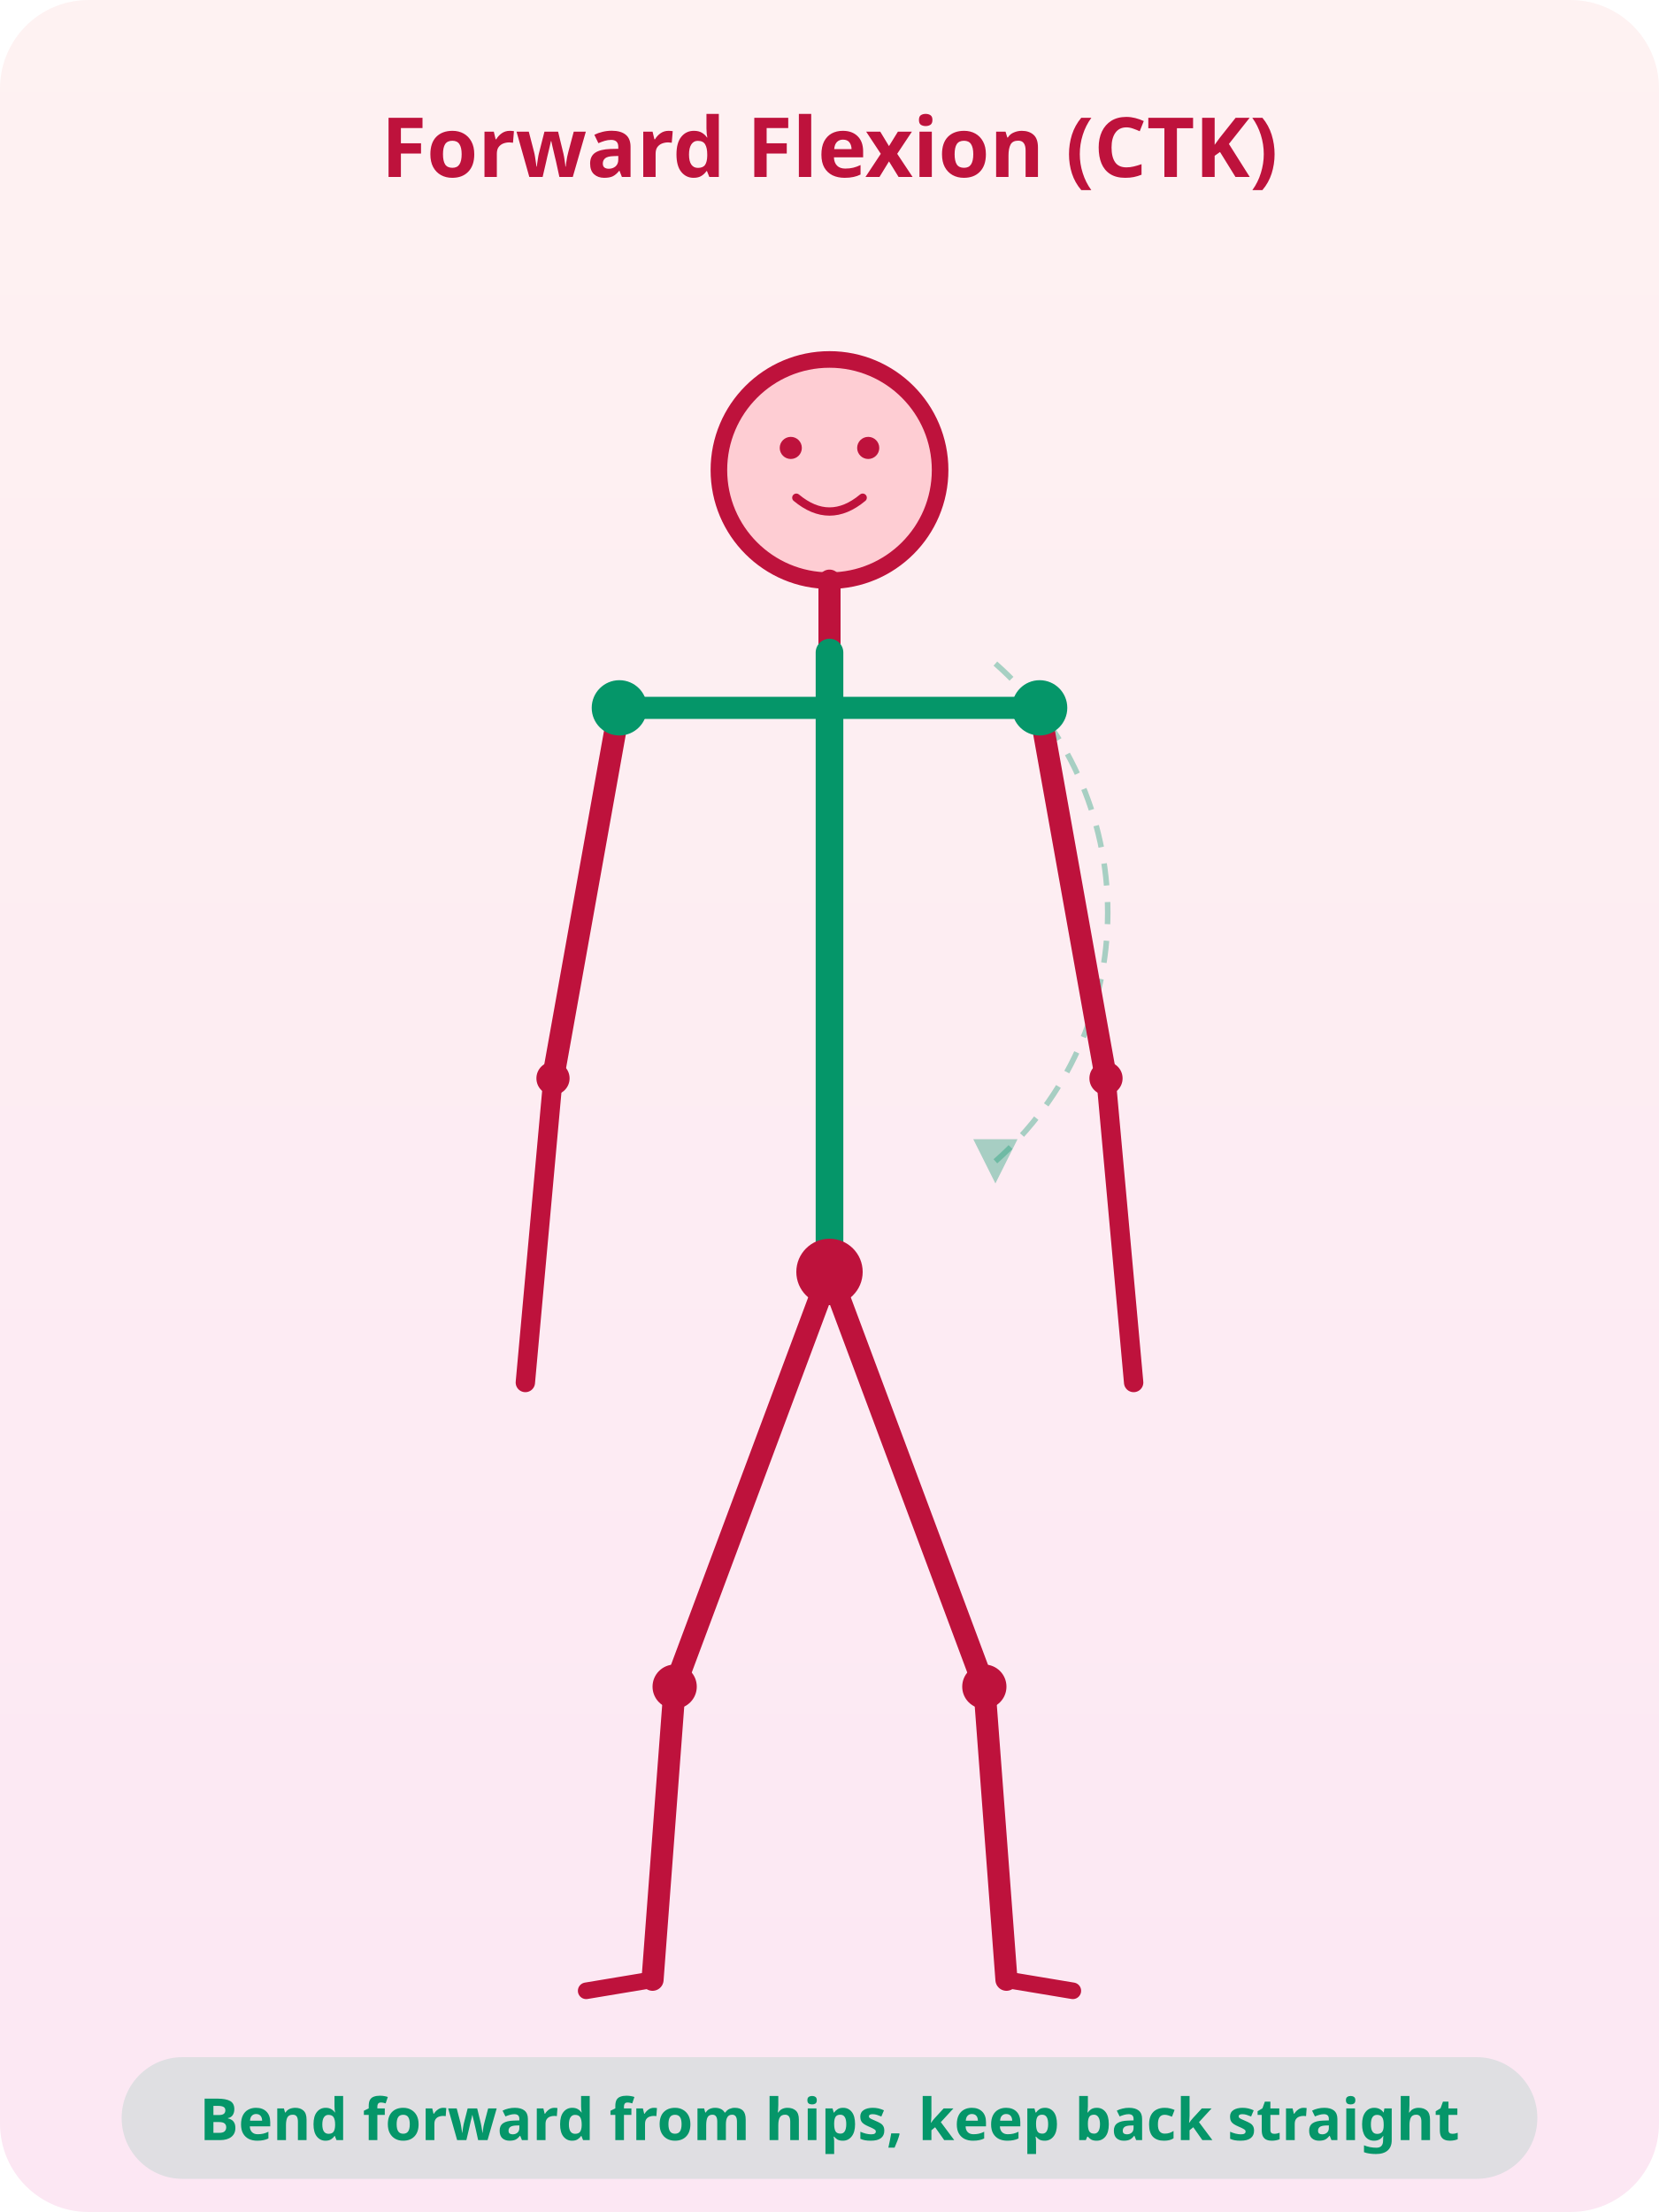
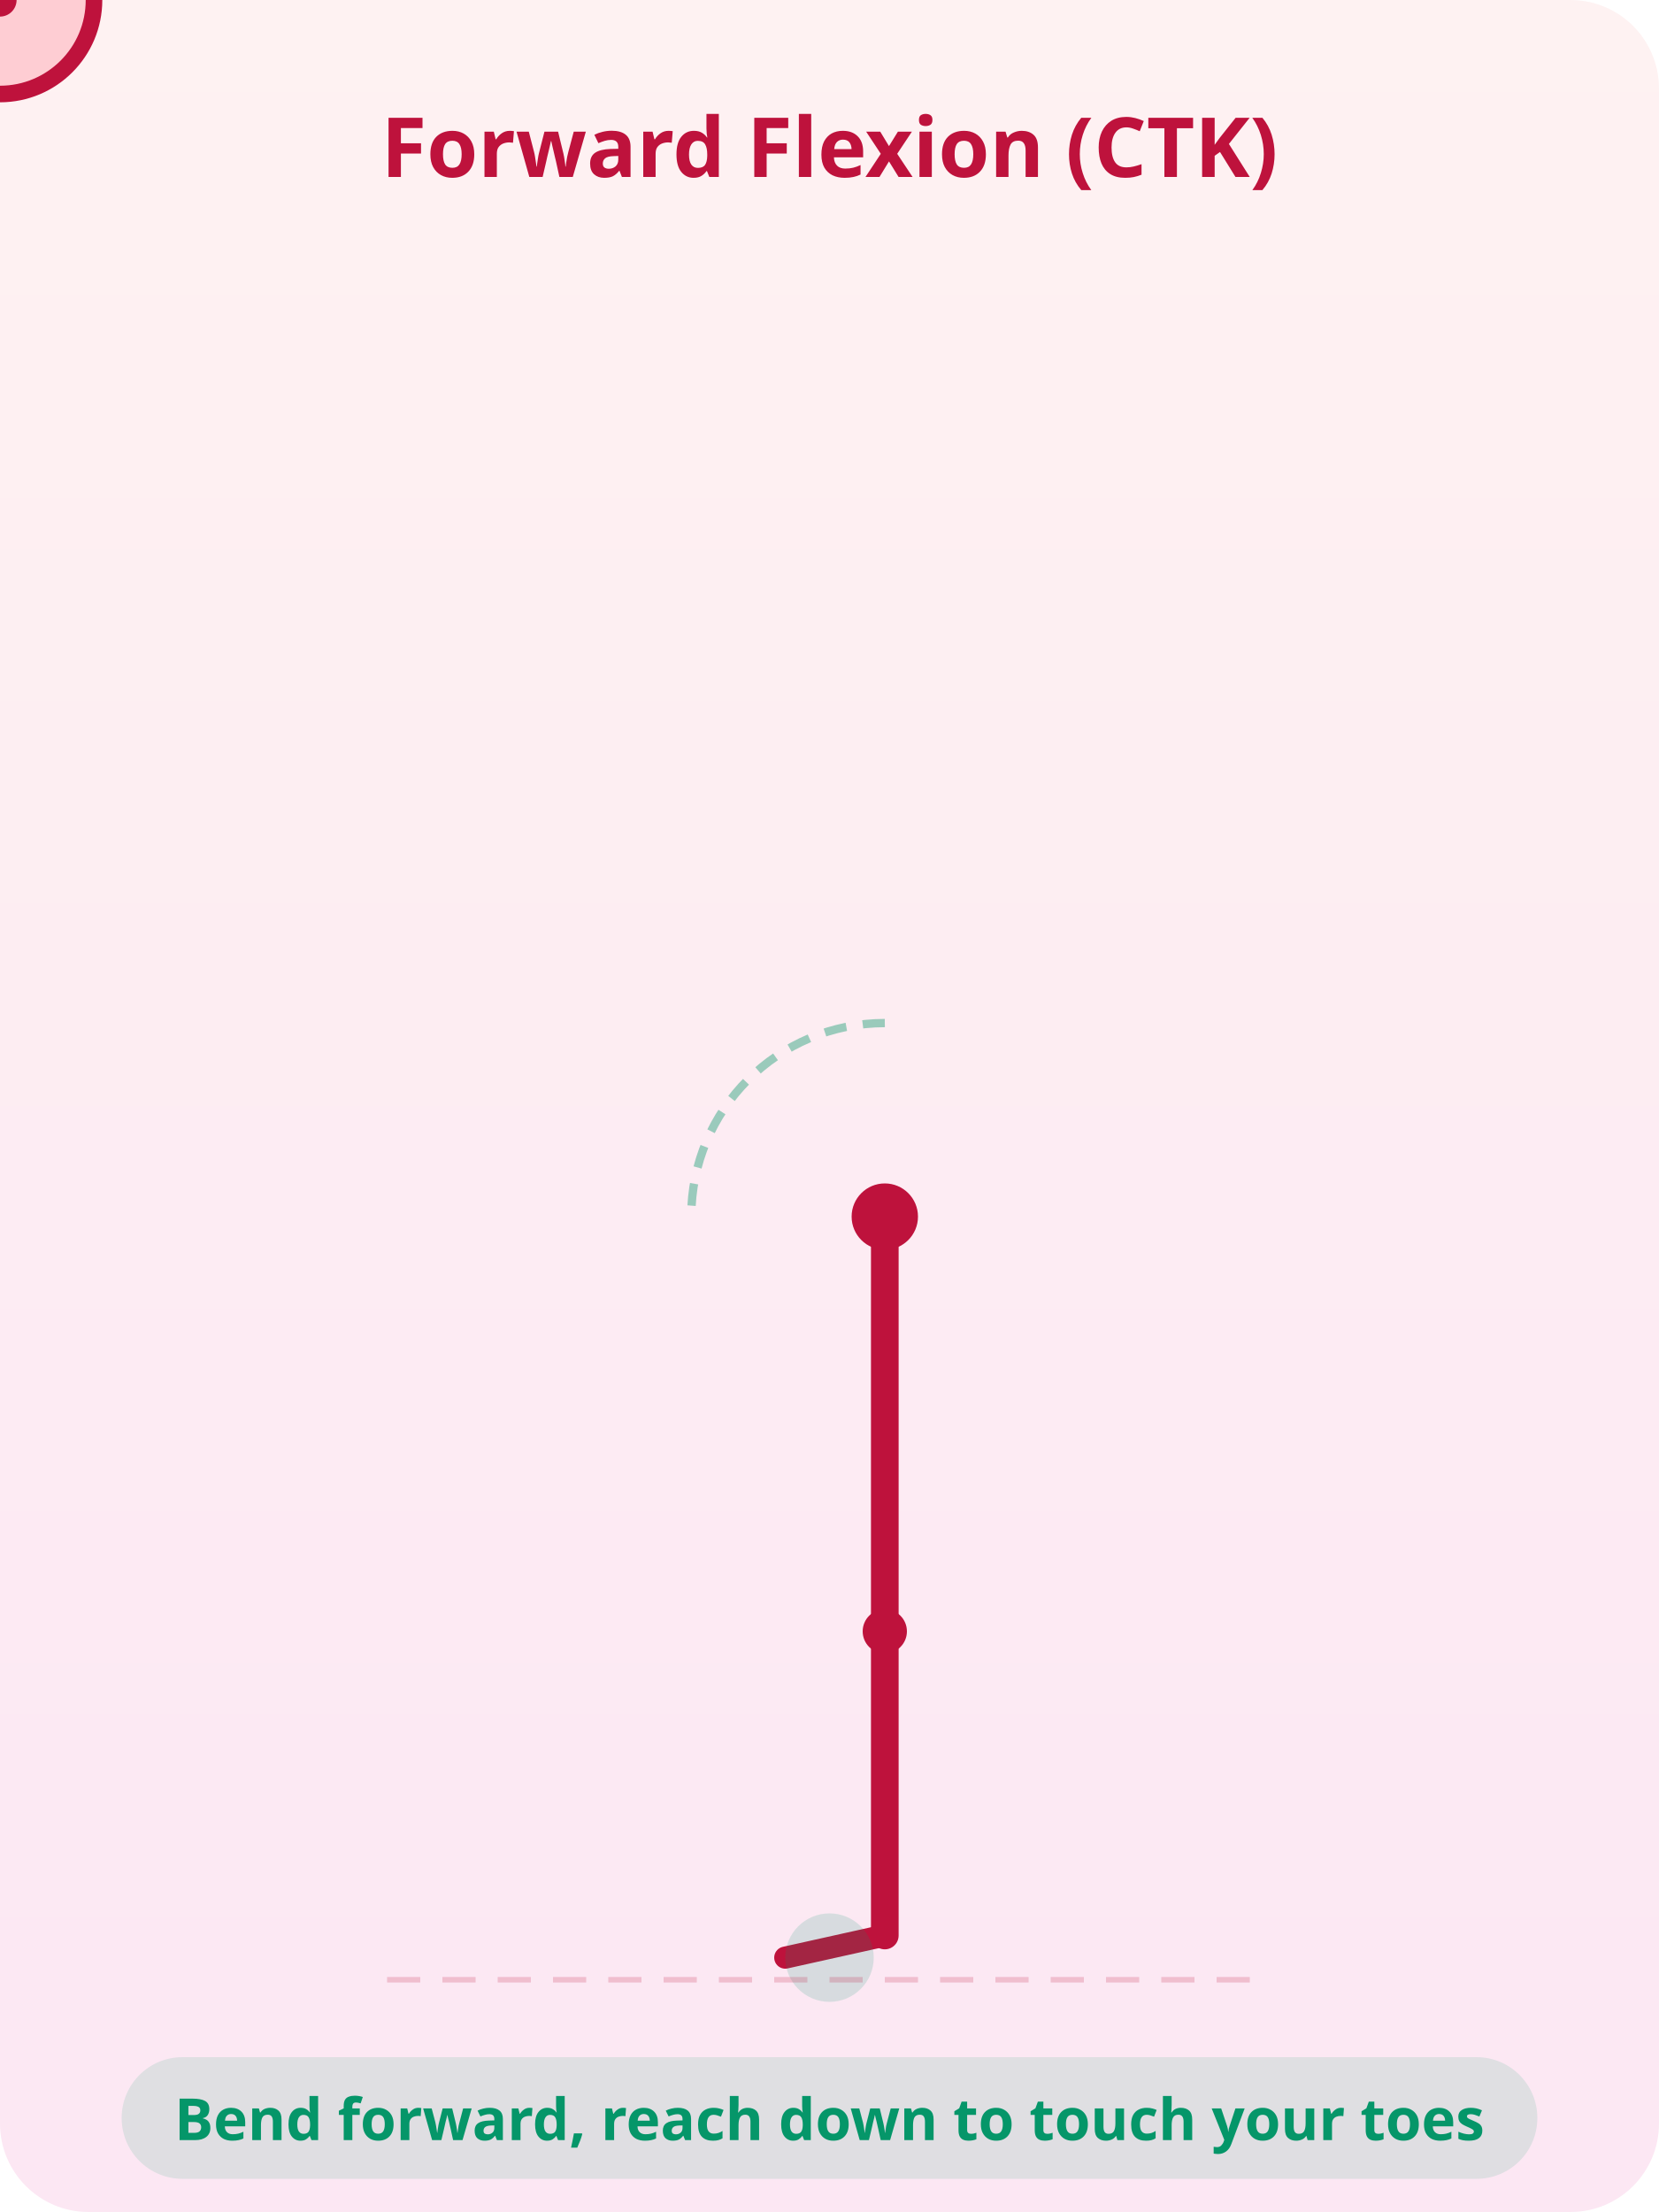
<svg xmlns="http://www.w3.org/2000/svg" viewBox="0 0 300 400">
  <defs>
    <linearGradient id="bg" x1="0" y1="0" x2="0" y2="1">
      <stop offset="0%" stop-color="#fef2f2" />
      <stop offset="100%" stop-color="#fce7f3" />
    </linearGradient>
  </defs>
  <rect width="300" height="400" rx="16" fill="url(#bg)" />
  <text x="150" y="32" text-anchor="middle" font-family="system-ui,sans-serif" font-size="15" font-weight="800" fill="#be123c">Forward Flexion (CTK)</text>
-   <path d="M180,120 A60,60 0 0,1 180,210" fill="none" stroke="#059669" stroke-width="1" stroke-dasharray="4,3" opacity="0.35" />
-   <polygon points="180,214 176,206 184,206" fill="#059669" opacity="0.35" />
-   <g>
-     <animateTransform attributeName="transform" type="rotate" values="0 150 230;-45 150 230;0 150 230" dur="4s" repeatCount="indefinite" calcMode="spline" keySplines="0.4 0 0.2 1;0.4 0 0.2 1" />
-     <circle cx="150" cy="85" r="20" fill="#fecdd3" stroke="#be123c" stroke-width="3" />
-     <circle cx="143" cy="81" r="2" fill="#be123c" />
-     <circle cx="157" cy="81" r="2" fill="#be123c" />
-     <path d="M144,90 Q150,95 156,90" fill="none" stroke="#be123c" stroke-width="1.5" stroke-linecap="round" />
-     <line x1="150" y1="105" x2="150" y2="118" stroke="#be123c" stroke-width="4" stroke-linecap="round" />
-     <line x1="150" y1="118" x2="150" y2="230" stroke="#059669" stroke-width="5" stroke-linecap="round" />
-     <line x1="112" y1="128" x2="188" y2="128" stroke="#059669" stroke-width="4" stroke-linecap="round" />
-     <line x1="112" y1="128" x2="100" y2="195" stroke="#be123c" stroke-width="4" stroke-linecap="round" />
-     <line x1="100" y1="195" x2="95" y2="250" stroke="#be123c" stroke-width="3.5" stroke-linecap="round" />
-     <circle cx="100" cy="195" r="3" fill="#be123c" />
-     <line x1="188" y1="128" x2="200" y2="195" stroke="#be123c" stroke-width="4" stroke-linecap="round" />
-     <line x1="200" y1="195" x2="205" y2="250" stroke="#be123c" stroke-width="3.5" stroke-linecap="round" />
-     <circle cx="200" cy="195" r="3" fill="#be123c" />
-     <circle cx="112" cy="128" r="5" fill="#059669" />
-     <circle cx="188" cy="128" r="5" fill="#059669" />
-   </g>
-   <circle cx="150" cy="230" r="6" fill="#be123c" />
-   <line x1="150" y1="230" x2="122" y2="305" stroke="#be123c" stroke-width="4" stroke-linecap="round" />
-   <line x1="122" y1="305" x2="118" y2="358" stroke="#be123c" stroke-width="4" stroke-linecap="round" />
-   <circle cx="122" cy="305" r="4" fill="#be123c" />
-   <line x1="118" y1="358" x2="106" y2="360" stroke="#be123c" stroke-width="3" stroke-linecap="round" />
-   <line x1="150" y1="230" x2="178" y2="305" stroke="#be123c" stroke-width="4" stroke-linecap="round" />
-   <line x1="178" y1="305" x2="182" y2="358" stroke="#be123c" stroke-width="4" stroke-linecap="round" />
-   <circle cx="178" cy="305" r="4" fill="#be123c" />
-   <line x1="182" y1="358" x2="194" y2="360" stroke="#be123c" stroke-width="3" stroke-linecap="round" />
+   <line x1="160" y1="220" x2="160" y2="295" stroke="#be123c" stroke-width="5" stroke-linecap="round" />
+   <circle cx="160" cy="295" r="4" fill="#be123c" />
+   <line x1="160" y1="295" x2="160" y2="350" stroke="#be123c" stroke-width="5" stroke-linecap="round" />
+   <line x1="160" y1="350" x2="142" y2="354" stroke="#be123c" stroke-width="4" stroke-linecap="round" />
+   <circle cx="160" cy="220" r="6" fill="#be123c" />
+   <path d="M160,185 A35,35 0 0,0 125,220" fill="none" stroke="#059669" stroke-width="1.5" stroke-dasharray="4,3" opacity="0.4" />
+   <line stroke="#059669" stroke-width="5" stroke-linecap="round">
+     <animate attributeName="x1" values="160;160;160;160" keyTimes="0;0.35;0.55;1" dur="4.5s" repeatCount="indefinite" />
+     <animate attributeName="y1" values="220;220;220;220" keyTimes="0;0.35;0.55;1" dur="4.5s" repeatCount="indefinite" />
+     <animate attributeName="x2" values="160;80;80;160" keyTimes="0;0.35;0.55;1" dur="4.5s" repeatCount="indefinite" calcMode="spline" keySplines="0.4 0 0.2 1;0 0 1 1;0.4 0 0.2 1" />
+     <animate attributeName="y2" values="140;222;222;140" keyTimes="0;0.35;0.55;1" dur="4.5s" repeatCount="indefinite" calcMode="spline" keySplines="0.4 0 0.2 1;0 0 1 1;0.4 0 0.2 1" />
+   </line>
+   <circle r="5" fill="#059669">
+     <animate attributeName="cx" values="160;80;80;160" keyTimes="0;0.35;0.55;1" dur="4.5s" repeatCount="indefinite" calcMode="spline" keySplines="0.4 0 0.2 1;0 0 1 1;0.4 0 0.2 1" />
+     <animate attributeName="cy" values="140;222;222;140" keyTimes="0;0.35;0.55;1" dur="4.5s" repeatCount="indefinite" calcMode="spline" keySplines="0.4 0 0.2 1;0 0 1 1;0.4 0 0.2 1" />
+   </circle>
+   <line stroke="#be123c" stroke-width="4" stroke-linecap="round">
+     <animate attributeName="x1" values="160;80;80;160" keyTimes="0;0.35;0.55;1" dur="4.5s" repeatCount="indefinite" calcMode="spline" keySplines="0.4 0 0.2 1;0 0 1 1;0.4 0 0.2 1" />
+     <animate attributeName="y1" values="140;222;222;140" keyTimes="0;0.35;0.55;1" dur="4.5s" repeatCount="indefinite" calcMode="spline" keySplines="0.4 0 0.2 1;0 0 1 1;0.4 0 0.2 1" />
+     <animate attributeName="x2" values="160;62;62;160" keyTimes="0;0.35;0.55;1" dur="4.5s" repeatCount="indefinite" calcMode="spline" keySplines="0.4 0 0.2 1;0 0 1 1;0.4 0 0.2 1" />
+     <animate attributeName="y2" values="124;224;224;124" keyTimes="0;0.35;0.55;1" dur="4.5s" repeatCount="indefinite" calcMode="spline" keySplines="0.4 0 0.2 1;0 0 1 1;0.4 0 0.2 1" />
+   </line>
+   <circle r="17" fill="#fecdd3" stroke="#be123c" stroke-width="3">
+     <animate attributeName="cx" values="160;48;48;160" keyTimes="0;0.35;0.55;1" dur="4.5s" repeatCount="indefinite" calcMode="spline" keySplines="0.4 0 0.2 1;0 0 1 1;0.4 0 0.2 1" />
+     <animate attributeName="cy" values="108;226;226;108" keyTimes="0;0.35;0.55;1" dur="4.5s" repeatCount="indefinite" calcMode="spline" keySplines="0.4 0 0.2 1;0 0 1 1;0.4 0 0.2 1" />
+   </circle>
+   <circle r="2" fill="#be123c">
+     <animate attributeName="cx" values="152;46;46;152" keyTimes="0;0.35;0.55;1" dur="4.5s" repeatCount="indefinite" calcMode="spline" keySplines="0.4 0 0.2 1;0 0 1 1;0.4 0 0.2 1" />
+     <animate attributeName="cy" values="105;234;234;105" keyTimes="0;0.35;0.55;1" dur="4.5s" repeatCount="indefinite" calcMode="spline" keySplines="0.4 0 0.2 1;0 0 1 1;0.4 0 0.2 1" />
+   </circle>
+   <line stroke="#be123c" stroke-width="4" stroke-linecap="round">
+     <animate attributeName="x1" values="160;80;80;160" keyTimes="0;0.35;0.55;1" dur="4.5s" repeatCount="indefinite" calcMode="spline" keySplines="0.4 0 0.2 1;0 0 1 1;0.4 0 0.2 1" />
+     <animate attributeName="y1" values="140;222;222;140" keyTimes="0;0.35;0.55;1" dur="4.5s" repeatCount="indefinite" calcMode="spline" keySplines="0.4 0 0.2 1;0 0 1 1;0.4 0 0.2 1" />
+     <animate attributeName="x2" values="158;118;118;158" keyTimes="0;0.35;0.55;1" dur="4.5s" repeatCount="indefinite" calcMode="spline" keySplines="0.4 0 0.2 1;0 0 1 1;0.4 0 0.2 1" />
+     <animate attributeName="y2" values="180;282;282;180" keyTimes="0;0.35;0.55;1" dur="4.5s" repeatCount="indefinite" calcMode="spline" keySplines="0.4 0 0.2 1;0 0 1 1;0.4 0 0.2 1" />
+   </line>
+   <circle r="3" fill="#be123c">
+     <animate attributeName="cx" values="158;118;118;158" keyTimes="0;0.35;0.55;1" dur="4.5s" repeatCount="indefinite" calcMode="spline" keySplines="0.4 0 0.2 1;0 0 1 1;0.4 0 0.2 1" />
+     <animate attributeName="cy" values="180;282;282;180" keyTimes="0;0.35;0.55;1" dur="4.5s" repeatCount="indefinite" calcMode="spline" keySplines="0.4 0 0.2 1;0 0 1 1;0.4 0 0.2 1" />
+   </circle>
+   <line stroke="#be123c" stroke-width="3.5" stroke-linecap="round">
+     <animate attributeName="x1" values="158;118;118;158" keyTimes="0;0.35;0.55;1" dur="4.5s" repeatCount="indefinite" calcMode="spline" keySplines="0.4 0 0.2 1;0 0 1 1;0.4 0 0.2 1" />
+     <animate attributeName="y1" values="180;282;282;180" keyTimes="0;0.35;0.55;1" dur="4.5s" repeatCount="indefinite" calcMode="spline" keySplines="0.4 0 0.2 1;0 0 1 1;0.4 0 0.2 1" />
+     <animate attributeName="x2" values="156;152;152;156" keyTimes="0;0.35;0.55;1" dur="4.5s" repeatCount="indefinite" calcMode="spline" keySplines="0.4 0 0.2 1;0 0 1 1;0.4 0 0.2 1" />
+     <animate attributeName="y2" values="218;350;350;218" keyTimes="0;0.35;0.55;1" dur="4.5s" repeatCount="indefinite" calcMode="spline" keySplines="0.4 0 0.2 1;0 0 1 1;0.4 0 0.2 1" />
+   </line>
+   <circle fill="#059669">
+     <animate attributeName="cx" values="156;152;152;156" keyTimes="0;0.35;0.55;1" dur="4.5s" repeatCount="indefinite" calcMode="spline" keySplines="0.4 0 0.2 1;0 0 1 1;0.4 0 0.2 1" />
+     <animate attributeName="cy" values="218;350;350;218" keyTimes="0;0.35;0.55;1" dur="4.5s" repeatCount="indefinite" calcMode="spline" keySplines="0.4 0 0.2 1;0 0 1 1;0.4 0 0.2 1" />
+     <animate attributeName="r" values="4;6;6;4" keyTimes="0;0.35;0.55;1" dur="4.5s" repeatCount="indefinite" />
+     <animate attributeName="opacity" values="0.5;1;1;0.5" keyTimes="0;0.35;0.55;1" dur="4.5s" repeatCount="indefinite" />
+   </circle>
+   <circle cx="150" cy="354" r="8" fill="#059669" opacity="0.15">
+     <animate attributeName="r" values="8;12;8" dur="2s" repeatCount="indefinite" />
+     <animate attributeName="opacity" values="0.15;0.35;0.15" dur="2s" repeatCount="indefinite" />
+   </circle>
+   <line x1="70" y1="358" x2="230" y2="358" stroke="#be123c" stroke-width="1" stroke-dasharray="6,4" opacity="0.2" />
  <rect x="22" y="372" width="256" height="22" rx="11" fill="#059669" opacity="0.12" />
-   <text x="150" y="387" text-anchor="middle" font-family="system-ui,sans-serif" font-size="10.5" font-weight="600" fill="#059669">Bend forward from hips, keep back straight</text>
+   <text x="150" y="387" text-anchor="middle" font-family="system-ui,sans-serif" font-size="10.5" font-weight="600" fill="#059669">Bend forward, reach down to touch your toes</text>
</svg>
